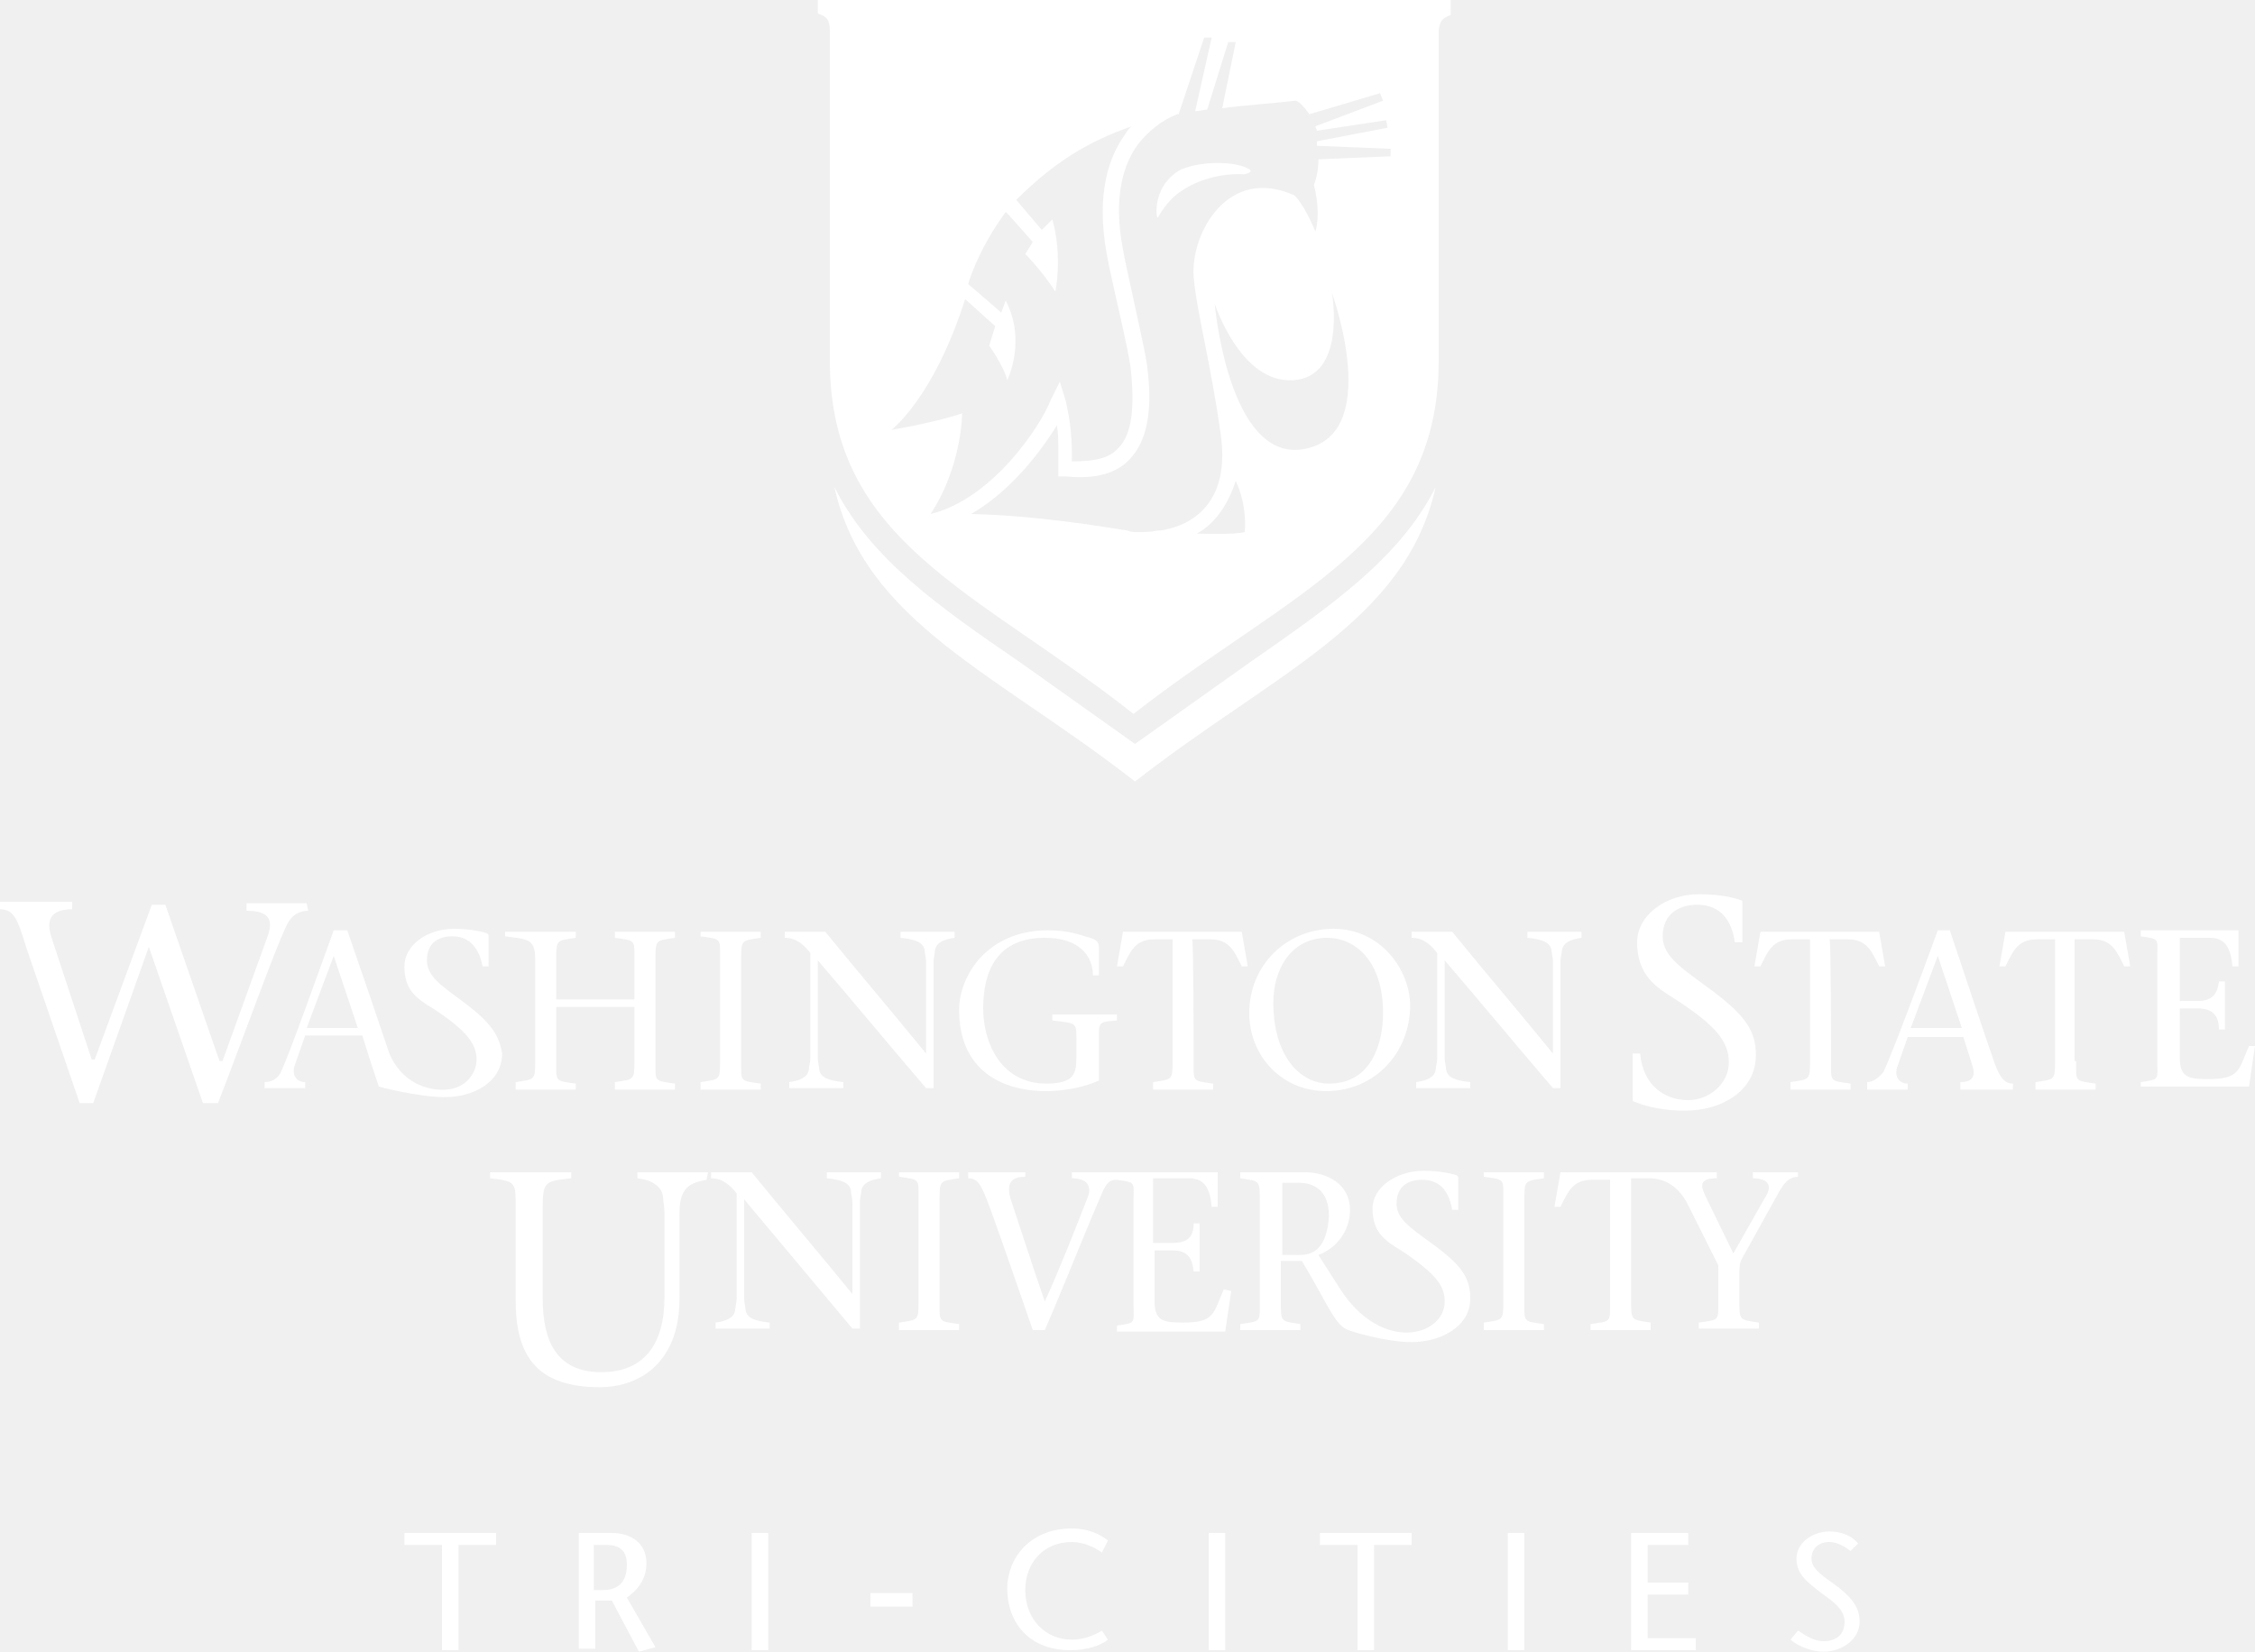
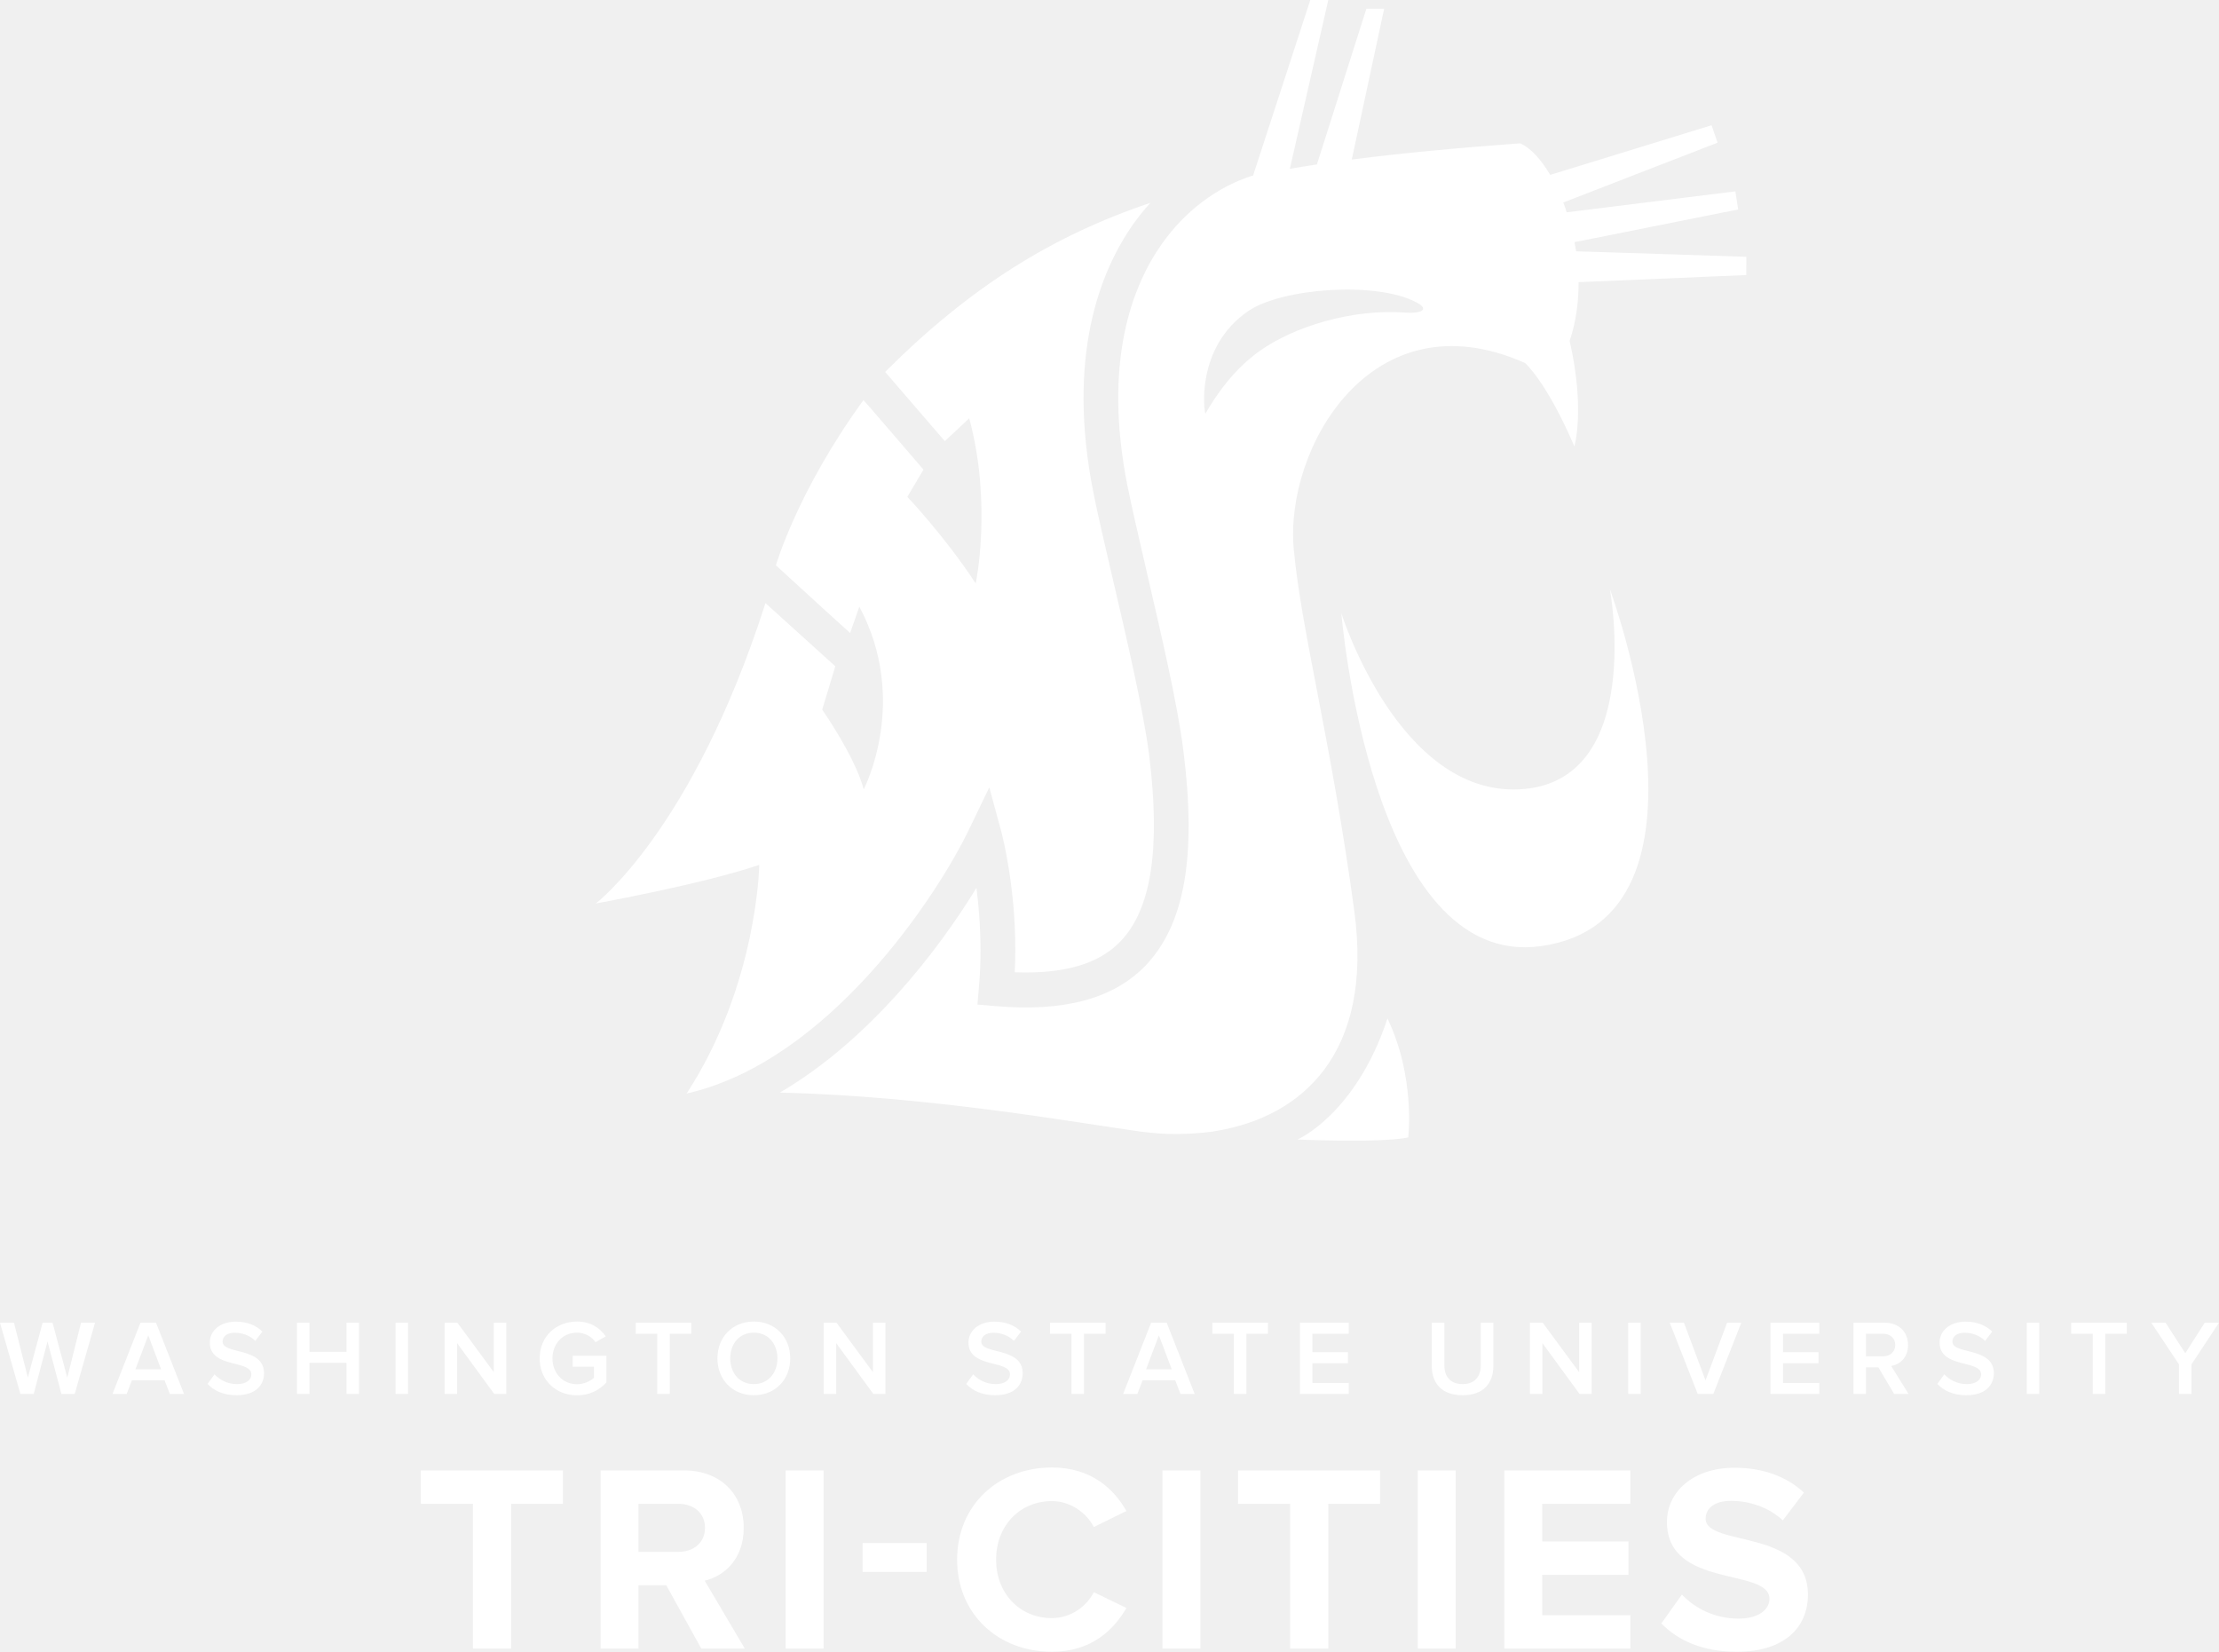
- <svg xmlns="http://www.w3.org/2000/svg" version="1.1" id="Layer_1" x="0px" y="0px" viewBox="0 0 150 109.9" enable-background="new 0 0 150 109.9" xml:space="preserve">
-   <g>
-     <path fill="#FFFFFF" d="M29.4,109.8v-7h-2.5V102H33v0.8h-2.5v7H29.4z" />
-     <path fill="#FFFFFF" d="M38.5,102h2.2c1.3,0,2.3,0.7,2.3,2c0,1.1-0.6,1.8-1.3,2.3l1.9,3.3l-1.1,0.3l-1.8-3.4h-1.1v3.2h-1.1   L38.5,102L38.5,102z M39.5,105.8h0.6c1.4,0,1.6-1,1.6-1.7c0-1-0.6-1.3-1.3-1.3h-0.9V105.8z" />
-     <path fill="#FFFFFF" d="M50,109.8V102h1.1v7.8H50z" />
-     <path fill="#FFFFFF" d="M57.9,106.9V106h2.8v0.9H57.9z" />
-     <path fill="#FFFFFF" d="M73.3,103.3c-0.4-0.3-1.2-0.7-2-0.7c-1.9,0-3.1,1.4-3.1,3.2c0,2,1.4,3.3,3.1,3.3c0.8,0,1.5-0.3,2-0.6   l0.4,0.6c-0.5,0.4-1.4,0.7-2.5,0.7c-2.8,0-4.2-1.9-4.2-4.1c0-2,1.5-4,4.3-4c1.1,0,1.9,0.4,2.4,0.8L73.3,103.3z" />
-     <path fill="#FFFFFF" d="M80.4,109.8V102h1.1v7.8H80.4z" />
-     <path fill="#FFFFFF" d="M90.3,109.8v-7h-2.5V102h6.1v0.8h-2.5v7H90.3z" />
-     <path fill="#FFFFFF" d="M100.3,109.8V102h1.1v7.8H100.3z" />
-     <path fill="#FFFFFF" d="M112.4,102.8h-2.8v2.5h2.7v0.8h-2.7v2.9h3.2v0.8h-4.3V102h3.8V102.8z" />
-     <path fill="#FFFFFF" d="M123.1,103.2c-0.4-0.3-0.9-0.6-1.4-0.6c-0.8,0-1.2,0.5-1.2,1.1c0,0.6,0.5,1,1.5,1.7   c1.1,0.8,1.7,1.5,1.7,2.5c0,1.2-1.2,2-2.4,2c-0.7,0-1.6-0.3-2.2-0.8l0.5-0.6c0.5,0.3,1,0.7,1.7,0.7c0.8,0,1.4-0.4,1.4-1.3   c0-1-1.2-1.6-1.8-2.1c-0.6-0.5-1.4-1-1.4-2.1c0-1,1-1.8,2.2-1.8c0.8,0,1.5,0.3,1.9,0.8L123.1,103.2z" />
-   </g>
-   <g>
-     <g>
-       <path fill="#FFFFFF" d="M95.6,83c-1.6-1.2-2.7-1.8-2.7-2.9c0-1.2,0.8-1.6,1.7-1.6c1.3,0,1.8,0.9,2,2h0.4v-2.1c0-0.1,0-0.1-0.1-0.2    c-0.6-0.2-1.5-0.3-2.2-0.3c-1.8,0-3.4,1.1-3.4,2.5c0,0.8,0.2,1.3,0.5,1.7h0c0,0,0,0,0,0c0.4,0.5,0.9,0.8,1.4,1.1    c2.4,1.6,2.9,2.4,2.9,3.4c0,2.3-4.2,3.5-7-0.9l-1.4-2.2c1.1-0.4,2.1-1.5,2.1-3c0-1.7-1.5-2.5-3-2.5h-4.3v0.4    c1.3,0.2,1.3,0.1,1.3,1.5v6.7c0,1.4,0.1,1.3-1.3,1.5v0.4h4v-0.4c-1.3-0.2-1.3-0.1-1.3-1.5v-2.7h1.4c1.8,3,2.2,4.3,3.1,4.6    c0.2,0.1,2.5,0.8,4.2,0.8c1.9,0,3.9-1,3.9-2.9C97.8,85.1,97.3,84.3,95.6,83z M86.5,83.5h-1.2v-4.8h1.1c1.1,0,2,0.6,2,2.2    C88.3,82.6,87.7,83.5,86.5,83.5z" />
-       <path fill="#FFFFFF" d="M56.7,88.4c0,0,0,0-7.2-8.6v6.6c0,0.3,0.1,0.6,0.1,0.8c0.1,0.5,0.6,0.7,1.6,0.8v0.4h-3.6V88    c0.7-0.1,1.2-0.3,1.3-0.8c0-0.2,0.1-0.5,0.1-0.8v-7c-0.4-0.5-0.9-1-1.7-1V78h2.7c2.2,2.7,4.5,5.4,6.7,8.1h0V80    c0-0.3-0.1-0.6-0.1-0.8c-0.1-0.5-0.6-0.7-1.6-0.8V78h3.6v0.4c-0.7,0.1-1.2,0.3-1.3,0.8c0,0.2-0.1,0.5-0.1,0.8v8.4H56.7z" />
-       <path fill="#FFFFFF" d="M62.5,86.6c0,1.4-0.1,1.3,1.3,1.5v0.4h-4V88c1.3-0.2,1.3-0.1,1.3-1.5v-6.7c0-1.4,0.1-1.3-1.3-1.5V78h4v0.4    c-1.3,0.2-1.3,0.1-1.3,1.5V86.6z" />
-       <path fill="#FFFFFF" d="M81.4,85.8c-0.7,1.6-0.6,2.2-2.7,2.2c-1.3,0-1.9-0.1-1.9-1.4v-3.4H78c1,0,1.3,0.5,1.4,1.4h0.4v-3.2h-0.4    c0,0.9-0.4,1.3-1.4,1.3h-1.3v-4.3h2.4c1.1,0,1.4,0.8,1.5,1.9h0.4V78h-6.8h-2.9v0.4c1,0,1.4,0.5,1,1.4c-0.9,2.3-1.8,4.6-2.8,6.8    c-0.8-2.3-1.6-4.8-2.2-6.6c-0.5-1.4,0.1-1.7,0.9-1.7V78h-3.8v0.4c0.7,0,0.9,0.5,1.5,2.1c0.9,2.5,1.9,5.4,2.8,8h0.8    c1.3-3,2.5-6.1,3.8-9.1c0.3-0.7,0.5-0.9,1-0.9c1.3,0.2,1.1,0.1,1.1,1.5v6.7c0,1.4,0.2,1.3-1.1,1.5v0.4h7.2l0.4-2.7L81.4,85.8    L81.4,85.8z" />
-       <path fill="#FFFFFF" d="M101.4,86.6c0,1.4-0.1,1.3,1.3,1.5v0.4h-4V88c1.3-0.2,1.3-0.1,1.3-1.5v-6.7c0-1.4,0.1-1.3-1.3-1.5V78h4    v0.4c-1.3,0.2-1.3,0.1-1.3,1.5V86.6z" />
-       <path fill="#FFFFFF" d="M116.6,78v0.4c0.9,0,1.4,0.4,0.8,1.3l-2.1,3.7l-1.8-3.7c-0.4-0.8-0.5-1.3,0.7-1.3V78h-2.5h-1h-6.9    l-0.4,2.3h0.4c0.5-1,0.8-1.8,2.1-1.8h1.2v8.1c0,1.4,0.1,1.3-1.3,1.5v0.4h4V88c-1.3-0.2-1.3-0.1-1.3-1.5v-8.1h1.2    c1.2,0,2,0.7,2.5,1.6l2.1,4.2v2.3c0,1.4,0.1,1.3-1.3,1.5v0.4h4V88c-1.3-0.2-1.3-0.1-1.3-1.5v-1.7c0-0.4,0-0.8,0.2-1.1l2.5-4.5    c0.4-0.7,0.8-0.9,1.2-0.9V78H116.6z" />
-       <path fill="#FFFFFF" d="M47.1,78l-4.7,0v0.4c0.9,0.1,1.6,0.5,1.7,1.2c0,0.3,0.1,0.7,0.1,1.1v5.6c0,3.2-1.4,5-4.2,5    c-3,0-3.9-2.1-3.9-4.9v-5.9c0-1.9,0.1-1.9,1.9-2.1V78h-5.4v0.4c1.8,0.2,1.7,0.3,1.7,2.1v6c0,3.6,1.3,5.8,5.6,5.8    c2.6,0,5.3-1.6,5.3-5.9v-5.6c0,0,0-0.1,0-0.1c0-1.7,0.7-2,1.8-2.2L47.1,78z" />
-     </g>
-     <g>
-       <path fill="#FFFFFF" d="M37,70.6c0,1.4-0.1,1.3,1.3,1.5v0.4h-4V72c1.3-0.2,1.3-0.1,1.3-1.5v-6.7c0-1.4-0.6-1.3-2-1.5V62h4.7v0.4    C37,62.6,37,62.5,37,63.9v2.6h5.2v-2.6c0-1.4,0.1-1.3-1.3-1.5V62h4v0.4c-1.3,0.2-1.3,0.1-1.3,1.5v6.7c0,1.4-0.1,1.3,1.3,1.5v0.4    h-4V72c1.3-0.2,1.3-0.1,1.3-1.5v-3.5H37V70.6z" />
-       <path fill="#FFFFFF" d="M49.3,70.6c0,1.4-0.1,1.3,1.3,1.5v0.4h-4V72c1.3-0.2,1.3-0.1,1.3-1.5v-6.7c0-1.4,0.1-1.3-1.3-1.5V62h4v0.4    c-1.3,0.2-1.3,0.1-1.3,1.5V70.6z" />
-       <path fill="#FFFFFF" d="M61.6,72.4c-2.4-2.8-4.8-5.7-7.2-8.5v6.5c0,0.3,0.1,0.6,0.1,0.8c0.1,0.5,0.6,0.7,1.6,0.8v0.4h-3.6V72    c0.7-0.1,1.2-0.3,1.3-0.8c0-0.2,0.1-0.5,0.1-0.8v-7c-0.4-0.5-0.9-1-1.7-1V62h2.7c2.2,2.7,4.5,5.4,6.7,8.1h0V64    c0-0.3-0.1-0.6-0.1-0.8c-0.1-0.5-0.6-0.7-1.6-0.8V62h3.6v0.4c-0.7,0.1-1.2,0.3-1.3,0.8c0,0.2-0.1,0.5-0.1,0.8v8.4H61.6z" />
-       <path fill="#FFFFFF" d="M63.8,67.2c0-2.3,1.9-5.3,5.9-5.3c1.4,0,2.1,0.3,2.8,0.5c0.4,0.1,0.6,0.3,0.6,0.6v1.9h-0.4    c0-1.2-0.8-2.5-3.2-2.5c-3.1,0-4.1,2.1-4.1,4.7c0,2.3,1.2,5,4.2,5c1.9,0,2-0.7,2-1.8v-0.9c0-1.4,0.1-1.3-1.6-1.5v-0.4h4.3v0.4    C73,68,73.1,68,73.1,69.3v2.6c-0.9,0.4-2.2,0.7-3.5,0.7C66.5,72.6,63.8,71.1,63.8,67.2z" />
-       <path fill="#FFFFFF" d="M79.4,70.6c0,1.4-0.1,1.3,1.3,1.5v0.4h-4V72c1.3-0.2,1.3-0.1,1.3-1.5v-8h-1.2c-1.3,0-1.6,0.8-2.1,1.8h-0.4    l0.4-2.3h7.9l0.4,2.3h-0.4c-0.5-1-0.8-1.8-2.1-1.8h-1.2C79.4,62.5,79.4,70.6,79.4,70.6z" />
-       <path fill="#FFFFFF" d="M83.1,67.4c0-3.2,2.5-5.6,5.6-5.6c3.2,0,5.1,2.8,5.1,5.1c0,3.1-2.3,5.7-5.6,5.7    C85.3,72.6,83.1,70.3,83.1,67.4z M92,67.4c0-3.5-1.9-5-3.7-5c-2.5,0-3.6,2.2-3.6,4.3c0,3.6,1.8,5.4,3.7,5.4    C91.3,72.1,92,69.3,92,67.4z" />
-       <path fill="#FFFFFF" d="M103.3,72.4c-2.4-2.8-4.8-5.7-7.2-8.5v6.5c0,0.3,0.1,0.6,0.1,0.8c0.1,0.5,0.6,0.7,1.6,0.8v0.4h-3.6V72    c0.7-0.1,1.2-0.3,1.3-0.8c0-0.2,0.1-0.5,0.1-0.8v-7c-0.4-0.5-0.9-1-1.7-1V62h2.7c2.2,2.7,4.5,5.4,6.7,8.1h0V64    c0-0.3-0.1-0.6-0.1-0.8c-0.1-0.5-0.6-0.7-1.6-0.8V62h3.6v0.4c-0.7,0.1-1.2,0.3-1.3,0.8c0,0.2-0.1,0.5-0.1,0.8v8.4H103.3z" />
-       <path fill="#FFFFFF" d="M20.4,60.1L20.4,60.1l-4,0v0.5c1.5,0,1.8,0.6,1.4,1.7l-3,8.3h-0.2L11,60.2h-0.9L6.3,70.5H6.1l-2.7-8.2    C3,61,3.6,60.5,4.8,60.5V60H0v0.5c1,0,1.2,0.8,1.8,2.7l3.5,10.2h0.9L9.9,63l3.6,10.4h1c1.6-4.1,3.8-10.3,4.6-11.9    c0.3-0.6,0.8-0.9,1.4-0.9L20.4,60.1L20.4,60.1L20.4,60.1z" />
-       <path fill="#FFFFFF" d="M31,66.8c-1.6-1.2-2.6-1.8-2.6-2.9c0-1.2,0.8-1.6,1.7-1.6c1.2,0,1.8,0.9,2,2h0.4v-2c0-0.1,0-0.1-0.1-0.2    c-0.6-0.2-1.5-0.3-2.2-0.3c-1.8,0-3.3,1.1-3.3,2.5c0,0.8,0.2,1.3,0.5,1.7h0c0,0,0,0,0,0c0.4,0.5,0.9,0.8,1.4,1.1    c2.3,1.5,2.9,2.4,2.9,3.4c0,0.9-0.7,1.9-2,2c-1.3,0.1-3-0.5-3.8-2.4c-0.6-1.8-1.9-5.6-2.8-8.2h-0.9c-1.2,3.3-2.9,8.1-3.5,9.4    c-0.2,0.5-0.7,0.7-1.1,0.7v0.4h0.6h2.1V72c-0.6,0-0.9-0.5-0.7-1.1l0.7-2h3.8l0.6,1.9l0.5,1.5c0,0,2.6,0.7,4.4,0.7    c1.9,0,3.8-1,3.8-2.9C33.2,68.9,32.7,68.1,31,66.8z M20.4,68.4l1.8-4.8h0l1.6,4.8H20.4z" />
-     </g>
-     <g>
-       <path fill="#FFFFFF" d="M115.4,62.7c-0.2-1.4-0.9-2.5-2.5-2.5c-1.2,0-2.3,0.6-2.3,2.1c0,1.4,1.4,2.2,3.4,3.7    c2.1,1.6,2.8,2.6,2.8,4.2c0,2.4-2.3,3.7-4.7,3.7c-1.3,0-2.4-0.2-3.4-0.6c-0.1,0-0.1-0.1-0.1-0.3v-2.9h0.5c0.2,2.2,1.7,3.1,3.2,3.1    c1.4,0,2.7-1.1,2.7-2.5c0-1.3-0.7-2.4-3.7-4.3c-1.1-0.7-2.4-1.5-2.4-3.7c0-1.8,1.9-3.2,4.1-3.2c0.9,0,2,0.1,2.8,0.4    c0.1,0,0.1,0.1,0.1,0.2v2.6L115.4,62.7L115.4,62.7z" />
-       <path fill="#FFFFFF" d="M121.8,70.6c0,1.4-0.1,1.3,1.3,1.5v0.4h-4V72c1.3-0.2,1.3-0.1,1.3-1.5v-8h-1.2c-1.3,0-1.6,0.8-2.1,1.8    h-0.4l0.4-2.3h7.9l0.4,2.3H125c-0.5-1-0.8-1.8-2.1-1.8h-1.2C121.8,62.5,121.8,70.6,121.8,70.6z" />
-       <path fill="#FFFFFF" d="M126.9,69l-0.7,2c-0.2,0.6,0.1,1.1,0.7,1.1v0.4h-2.7V72c0.4,0,0.8-0.3,1.1-0.7c0.6-1.3,2.4-6.1,3.6-9.4    h0.8c1,3,2.5,7.5,3,8.9c0.3,0.8,0.6,1.3,1.2,1.3v0.4h-3.5V72c0.9,0,1-0.5,0.8-1.1l-0.6-1.9H126.9z M130.5,68.4l-1.6-4.8h0    l-1.8,4.8H130.5z" />
-       <path fill="#FFFFFF" d="M138.1,70.6c0,1.4-0.1,1.3,1.3,1.5v0.4h-4V72c1.3-0.2,1.3-0.1,1.3-1.5v-8h-1.2c-1.3,0-1.6,0.8-2.1,1.8H133    l0.4-2.3h7.9l0.4,2.3h-0.4c-0.5-1-0.8-1.8-2.1-1.8h-1.2V70.6z" />
-       <path fill="#FFFFFF" d="M142.4,72c1.3-0.2,1.1-0.1,1.1-1.5v-6.7c0-1.4,0.2-1.3-1.1-1.5v-0.4h6.5v2.4h-0.4    c-0.1-1.1-0.4-1.9-1.5-1.9h-2v4.2h1.2c0.9,0,1.3-0.4,1.4-1.3h0.4v3.2h-0.4c0-0.9-0.4-1.4-1.4-1.4H145v3.3c0,1.3,0.6,1.4,1.9,1.4    c2.1,0,2-0.6,2.7-2.2h0.4l-0.4,2.7h-7.2L142.4,72L142.4,72z" />
-     </g>
-   </g>
-   <path fill="#FFFFFF" d="M83.1,44.1l-7.6,5.4l-7.6-5.4c-5.4-3.7-10-6.9-12.4-11.7c2,9,10.8,12.4,20,19.6c9.2-7.2,18-10.6,20-19.6  C93.1,37.2,88.4,40.4,83.1,44.1z" />
-   <g>
-     <path fill="#FFFFFF" d="M83,11.2c-1.2-0.6-3.9-0.4-4.8,0.3c-1.5,1.1-1.3,2.9-1.2,3c0.3-0.5,0.8-1.3,1.6-1.8c1-0.7,2.6-1.2,4.2-1.1   C83.1,11.5,83.4,11.4,83,11.2z" />
-     <path fill="#FFFFFF" d="M54.4,0v0.9c0.6,0.2,0.8,0.4,0.8,1.2V24c0,12.1,9.8,15.3,20.2,23.5C85.9,39.3,95.7,36.1,95.7,24v-22   c0.1-0.7,0.3-0.8,0.8-1V0H54.4z M61.9,34.2C64,31,64,27.5,64,27.5c-1.7,0.6-4.7,1.1-4.7,1.1s2.8-2.1,4.9-8.7l2,1.8L65.8,23   c0,0,1,1.4,1.2,2.3c0,0,1.3-2.6-0.1-5.3l-0.3,0.8l-0.8-0.7l-1.4-1.2c0,0,0.6-2.2,2.5-4.8l0.2,0.2l1.6,1.8l-0.5,0.8   c0,0,1.1,1.1,2,2.5c0,0,0.5-2.3-0.2-4.8l-0.7,0.7l-1.7-2c2.5-2.5,4.8-3.9,7.7-4.9C75.1,8.5,75,8.7,74.8,9c-1,1.4-1.9,3.8-1.2,7.8   c0.1,0.6,0.3,1.5,0.5,2.4c0.4,1.8,0.9,3.9,1.1,5.2c0.3,2.7,0.1,4.5-0.8,5.4c-0.6,0.7-1.6,0.9-3.1,0.9c0-0.2,0-0.4,0-0.6   c0-1.9-0.4-3.3-0.4-3.4l-0.4-1.3l-0.6,1.2C69.2,28.4,66,33.2,61.9,34.2C61.9,34.2,61.9,34.2,61.9,34.2z M82.8,35.4   c-0.7,0.2-3.2,0.1-3.2,0.1s1.7-0.7,2.6-3.5C83,33.7,82.8,35.4,82.8,35.4z M86.6,29.9c-4.9,0.7-5.8-9.7-5.8-9.7s1.7,5.3,5.2,5.1   c3.6-0.2,2.6-5.8,2.6-5.8S92.1,29.1,86.6,29.9z M92.5,10.4l-4.8,0.2c0,0.6-0.1,1.2-0.3,1.7c0.5,2,0.1,3.1,0.1,3.1   c-0.8-1.9-1.4-2.4-1.4-2.4c-4.4-2-6.9,2.5-6.7,5.4c0.2,2.4,1.1,5.5,1.8,10.5c0.6,4.2-1.5,6-4,6.4c-0.1,0-0.1,0-0.2,0c0,0,0,0,0,0   c-0.4,0.1-0.8,0.1-1.3,0.1c0,0,0,0,0,0c0,0-0.1,0-0.1,0c-0.2,0-0.4,0-0.6-0.1c-1.9-0.3-6.1-1-10.4-1.1c2.6-1.5,4.6-4.1,5.7-5.9   c0.1,0.5,0.1,1.1,0.1,1.8c0,0.3,0,0.7,0,1.1l0,0.5l0.5,0c2,0.2,3.4-0.2,4.3-1.2c1.1-1.2,1.5-3.2,1.1-6.2c-0.2-1.3-0.7-3.4-1.1-5.3   c-0.2-0.9-0.4-1.8-0.5-2.4c-0.7-3.6,0.1-5.8,1-7c0.7-0.9,1.6-1.6,2.6-2c0,0,0,0,0.1,0l1.7-5.1h0.5l-1.1,4.9c0.3,0,0.5-0.1,0.8-0.1   l1.4-4.5h0.5l-0.9,4.4c1.5-0.2,3.1-0.3,4.9-0.5c0.3,0.1,0.6,0.5,0.9,0.9l4.7-1.4l0.2,0.5l-4.5,1.7c0,0.1,0.1,0.2,0.1,0.3L92.2,8   l0.1,0.5l-4.7,0.9c0,0.1,0,0.2,0,0.3l4.9,0.2L92.5,10.4z" />
+ <svg xmlns="http://www.w3.org/2000/svg" xml:space="preserve" viewBox="0 0 332.36 247.373">
+   <g fill="#fff">
+     <path d="M194.327 170.66s8.713-3.72 13.489-18.128c4.208 8.78 3.108 17.808 3.108 17.808-3.857.865-16.597.32-16.597.32M241.135 88.259s5.315 28.961-13.512 29.95c-18.163.946-26.717-26.369-26.717-26.369s4.391 53.377 29.855 49.861c28.668-3.954 10.375-53.443 10.375-53.443M102.844 163.771c.015-.008.029-.008.029-.008 21.229-4.833 37.5-29.606 42.268-39.552l3.036-6.296 1.827 6.741c.088.364 2.068 7.804 2.068 17.618 0 1.092-.029 2.205-.088 3.333 7.324.277 12.551-1.208 15.805-4.586 4.667-4.819 6.064-13.956 4.332-27.919-.86-6.683-3.327-17.312-5.519-26.695-1.121-4.797-2.177-9.333-2.817-12.544-4.091-20.515.991-33.255 5.969-40.324.793-1.113 1.645-2.168 2.549-3.159-14.699 4.935-27.017 12.624-39.728 25.32l8.94 10.367 3.655-3.421c3.465 12.877.975 24.736.975 24.736-4.701-7.163-10.249-12.972-10.249-12.972l2.424-4.077-8.059-9.361-.932-1.049c-9.908 13.607-13.111 24.737-13.111 24.737l7.025 6.436L127.333 94.8l1.375-3.945c7.565 14.145.656 27.365.656 27.365-1.237-4.82-6.217-11.946-6.217-11.946l1.965-6.487-10.461-9.464c-10.876 33.976-25.407 44.982-25.407 44.982s15.717-2.831 24.475-5.772c0 0-.24 17.909-10.876 34.238" />
+     <path d="M188.785 52.484c5.067-3.552 13.687-6.283 21.773-5.663 2.045.152 3.779-.387 1.573-1.551-6.049-3.189-20.152-2.104-25.139 1.296-7.985 5.445-6.632 15.149-6.449 15.383 1.595-2.781 4.295-6.705 8.241-9.465m72.769-11.291-25.116 1.063c.016 2.956-.377 5.955-1.339 8.787 2.344 10.251.713 15.812.713 15.812-4.2-9.776-7.396-12.492-7.396-12.492-23.071-10.243-36.029 12.923-34.639 27.868 1.129 12.281 5.591 28.581 9.064 54.156 2.927 21.518-7.972 30.822-20.508 32.955-.269.037-.545.087-.823.146-.073 0-.131 0-.197.015-2.037.263-4.192.371-6.471.32-.073-.021-.168-.021-.241-.021-.253 0-.495-.036-.748-.036-.977-.059-1.937-.16-2.891-.278-9.756-1.346-31.596-5.315-54.156-5.861 13.272-7.744 23.652-21.161 29.447-30.662.335 2.635.605 5.846.605 9.383 0 1.763-.059 3.619-.241 5.512l-.217 2.591 2.599.219c10.381.903 17.741-1.077 22.553-6.034 5.881-6.13 7.695-16.344 5.7-32.185-.859-6.945-3.385-17.719-5.591-27.219-1.1-4.755-2.14-9.268-2.775-12.384-3.733-18.717.729-30.081 5.133-36.313 3.429-4.877 8.181-8.459 13.396-10.177.087-.013.173-.035.268-.051l8.576-26.309h2.693l-5.759 25.284c1.332-.233 2.687-.445 4.055-.656l7.404-23.311h2.664l-4.847 22.576c7.665-.984 15.979-1.748 25.195-2.425 1.492.597 3.109 2.324 4.528 4.725l24.169-7.433.896 2.607-23.107 8.961c.183.473.364.968.509 1.471l25.261-3.137.423 2.708-24.512 4.892c.087.459.16.917.241 1.376l25.495.823-.016 2.737M9.195 208.761l-2.078-7.867-2.064 7.867H3.055L0 198.096h2.095l2.079 8.219 2.207-8.219h1.487l2.207 8.219 2.063-8.219H14.233l-3.039 10.666h-1.999M22.206 199.983l-1.919 5.084h3.838zm3.23 8.779-.783-2.047H19.759l-.784 2.047h-2.126l4.189-10.666H23.372l4.19 10.666h-2.127M31.089 207.259l1.039-1.439c.736.782 1.886 1.469 3.374 1.469 1.535 0 2.143-.751 2.143-1.454 0-2.24-6.22-.848-6.22-4.781 0-1.76 1.551-3.119 3.885-3.119 1.663 0 3.006.527 3.997 1.487L38.236 200.813c-.831-.831-1.967-1.215-3.087-1.215-1.103 0-1.807.527-1.807 1.327 0 1.983 6.205.752 6.205 4.734 0 1.775-1.247 3.294-4.125 3.294-1.968 0-3.391-.687-4.333-1.695M51.899 208.761v-4.653H46.352v4.653h-1.871v-10.666h1.871v4.364h5.548v-4.364H53.771v10.666h-1.871M59.247 208.761v-10.666h1.871v10.666h-1.871M74.027 208.761l-5.565-7.612v7.612h-1.871v-10.666h1.919l5.453 7.404v-7.404h1.871v10.666h-1.808M80.832 203.437c0-3.343 2.51-5.517 5.597-5.517 2.079 0 3.439.991 4.302 2.222l-1.535.864c-.56-.8-1.568-1.424-2.767-1.424-2.111 0-3.677 1.615-3.677 3.855 0 2.238 1.566 3.869 3.677 3.869 1.087 0 2.046-.512 2.527-.96v-1.663h-3.182v-1.646h5.053v3.997c-1.056 1.167-2.543 1.934-4.398 1.934-3.087 0-5.597-2.191-5.597-5.532M98.445 208.761v-9.019h-3.229v-1.647h8.331v1.647h-3.231v9.019h-1.871M116.443 203.437c0-2.208-1.392-3.855-3.534-3.855-2.159 0-3.534 1.646-3.534 3.855 0 2.189 1.375 3.852 3.534 3.852 2.142 0 3.534-1.663 3.534-3.852zm-8.987 0c0-3.183 2.254-5.517 5.453-5.517 3.198 0 5.453 2.334 5.453 5.517 0 3.181-2.255 5.516-5.453 5.516-3.199 0-5.453-2.335-5.453-5.516M130.811 208.761l-5.565-7.612v7.612h-1.871v-10.666h1.919l5.453 7.404v-7.404h1.871v10.666h-1.807M144.72 207.259l1.039-1.439c.736.782 1.887 1.469 3.375 1.469 1.535 0 2.143-.751 2.143-1.454 0-2.24-6.22-.848-6.22-4.781 0-1.76 1.551-3.119 3.885-3.119 1.663 0 3.007.527 3.997 1.487l-1.072 1.391c-.831-.831-1.965-1.215-3.085-1.215-1.103 0-1.808.527-1.808 1.327 0 1.983 6.205.752 6.205 4.734 0 1.775-1.248 3.294-4.125 3.294-1.968 0-3.391-.687-4.333-1.695M160.493 208.761v-9.019h-3.231v-1.647h8.332v1.647h-3.231v9.019h-1.871M173.581 199.983l-1.92 5.084h3.839zm3.229 8.779-.783-2.047h-4.893l-.784 2.047h-2.127l4.191-10.666h2.335l4.188 10.666h-2.127M184.813 208.761v-9.019h-3.229v-1.647h8.332v1.647h-3.231v9.019h-1.872M194.703 208.761v-10.666h7.309v1.647h-5.437v2.766h5.325v1.648h-5.325v2.958h5.437v1.647h-7.309M214.447 204.556v-6.46h1.887v6.396c0 1.695.944 2.797 2.735 2.797 1.776 0 2.719-1.103 2.719-2.797v-6.396h1.887v6.444c0 2.655-1.519 4.414-4.605 4.414-3.101 0-4.621-1.776-4.621-4.397M236.585 208.761l-5.563-7.612v7.612h-1.872v-10.666h1.919l5.453 7.404v-7.404h1.871v10.666h-1.808M243.871 208.761v-10.666h1.872v10.666h-1.872M254.285 208.761l-4.191-10.666h2.127l3.231 8.635 3.231-8.635h2.125l-4.188 10.666h-2.335M265.183 208.761v-10.666h7.307v1.647h-5.436v2.766h5.324v1.648h-5.324v2.958h5.436v1.647h-7.307M283.867 201.437c0-1.024-.768-1.695-1.823-1.695h-2.559v3.389h2.559c1.055 0 1.823-.672 1.823-1.695zm-.16 7.324-2.367-3.981h-1.855v3.981h-1.871v-10.666h4.685c2.111 0 3.485 1.375 3.485 3.342 0 1.903-1.248 2.927-2.527 3.134l2.607 4.19h-2.159M290.175 207.259l1.039-1.439c.736.782 1.888 1.469 3.375 1.469 1.536 0 2.143-.751 2.143-1.454 0-2.24-6.22-.848-6.22-4.781 0-1.76 1.551-3.119 3.885-3.119 1.664 0 3.007.527 3.999 1.487l-1.072 1.391c-.832-.831-1.967-1.215-3.085-1.215-1.104 0-1.808.527-1.808 1.327 0 1.983 6.205.752 6.205 4.734 0 1.775-1.248 3.294-4.127 3.294-1.967 0-3.389-.687-4.333-1.695M303.567 208.761v-10.666h1.871v10.666h-1.871M313.452 208.761v-9.019h-3.229v-1.647h8.331v1.647h-3.231v9.019h-1.871M326.363 208.761v-4.429l-4.14-6.236h2.141l2.943 4.573 2.911-4.573h2.144l-4.127 6.236v4.429h-1.872M70.836 246.893v-21.679h-7.8v-5h21.279v5h-7.759v21.679h-5.72M105.595 228.813c0-2.24-1.72-3.599-4-3.599h-5.96v7.199h5.96c2.28 0 4-1.36 4-3.6zm-.56 18.08-5.24-9.48h-4.16v9.48h-5.68v-26.679h12.479c5.56 0 8.96 3.639 8.96 8.599 0 4.72-2.96 7.24-5.84 7.919l6 10.161h-6.519M117.675 246.893v-26.679h5.68v26.679h-5.68M129.195 235.413v-4.32h9.6v4.32h-9.6M143.355 233.573c0-8.198 6.2-13.798 14.2-13.798 5.879 0 9.279 3.198 11.159 6.518l-4.88 2.4c-1.119-2.16-3.52-3.88-6.279-3.88-4.84 0-8.36 3.72-8.36 8.76 0 5.04 3.52 8.76 8.36 8.76 2.759 0 5.16-1.68 6.279-3.881l4.88 2.361c-1.92 3.319-5.28 6.56-11.159 6.56-8 0-14.2-5.6-14.2-13.8M174.115 246.893v-26.679h5.68v26.679h-5.68M193.233 246.893v-21.679h-7.8v-5h21.279v5h-7.759v21.679h-5.72M212.353 246.893v-26.679h5.679v26.679h-5.679M225.312 246.893v-26.679h18.88v5h-13.2v5.639h12.92v5h-12.92v6.04h13.2v5h-18.88M248.832 243.132l3.08-4.319c1.88 1.96 4.799 3.598 8.48 3.598 3.12 0 4.639-1.439 4.639-2.96 0-4.72-15.359-1.479-15.359-11.517 0-4.44 3.84-8.12 10.12-8.12 4.239 0 7.759 1.28 10.4 3.719l-3.161 4.16c-2.16-2-5.04-2.918-7.76-2.918-2.439 0-3.799 1.079-3.799 2.679 0 4.239 15.319 1.4 15.319 11.36 0 4.88-3.48 8.56-10.679 8.56-5.12 0-8.801-1.72-11.28-4.241" />
  </g>
</svg>
